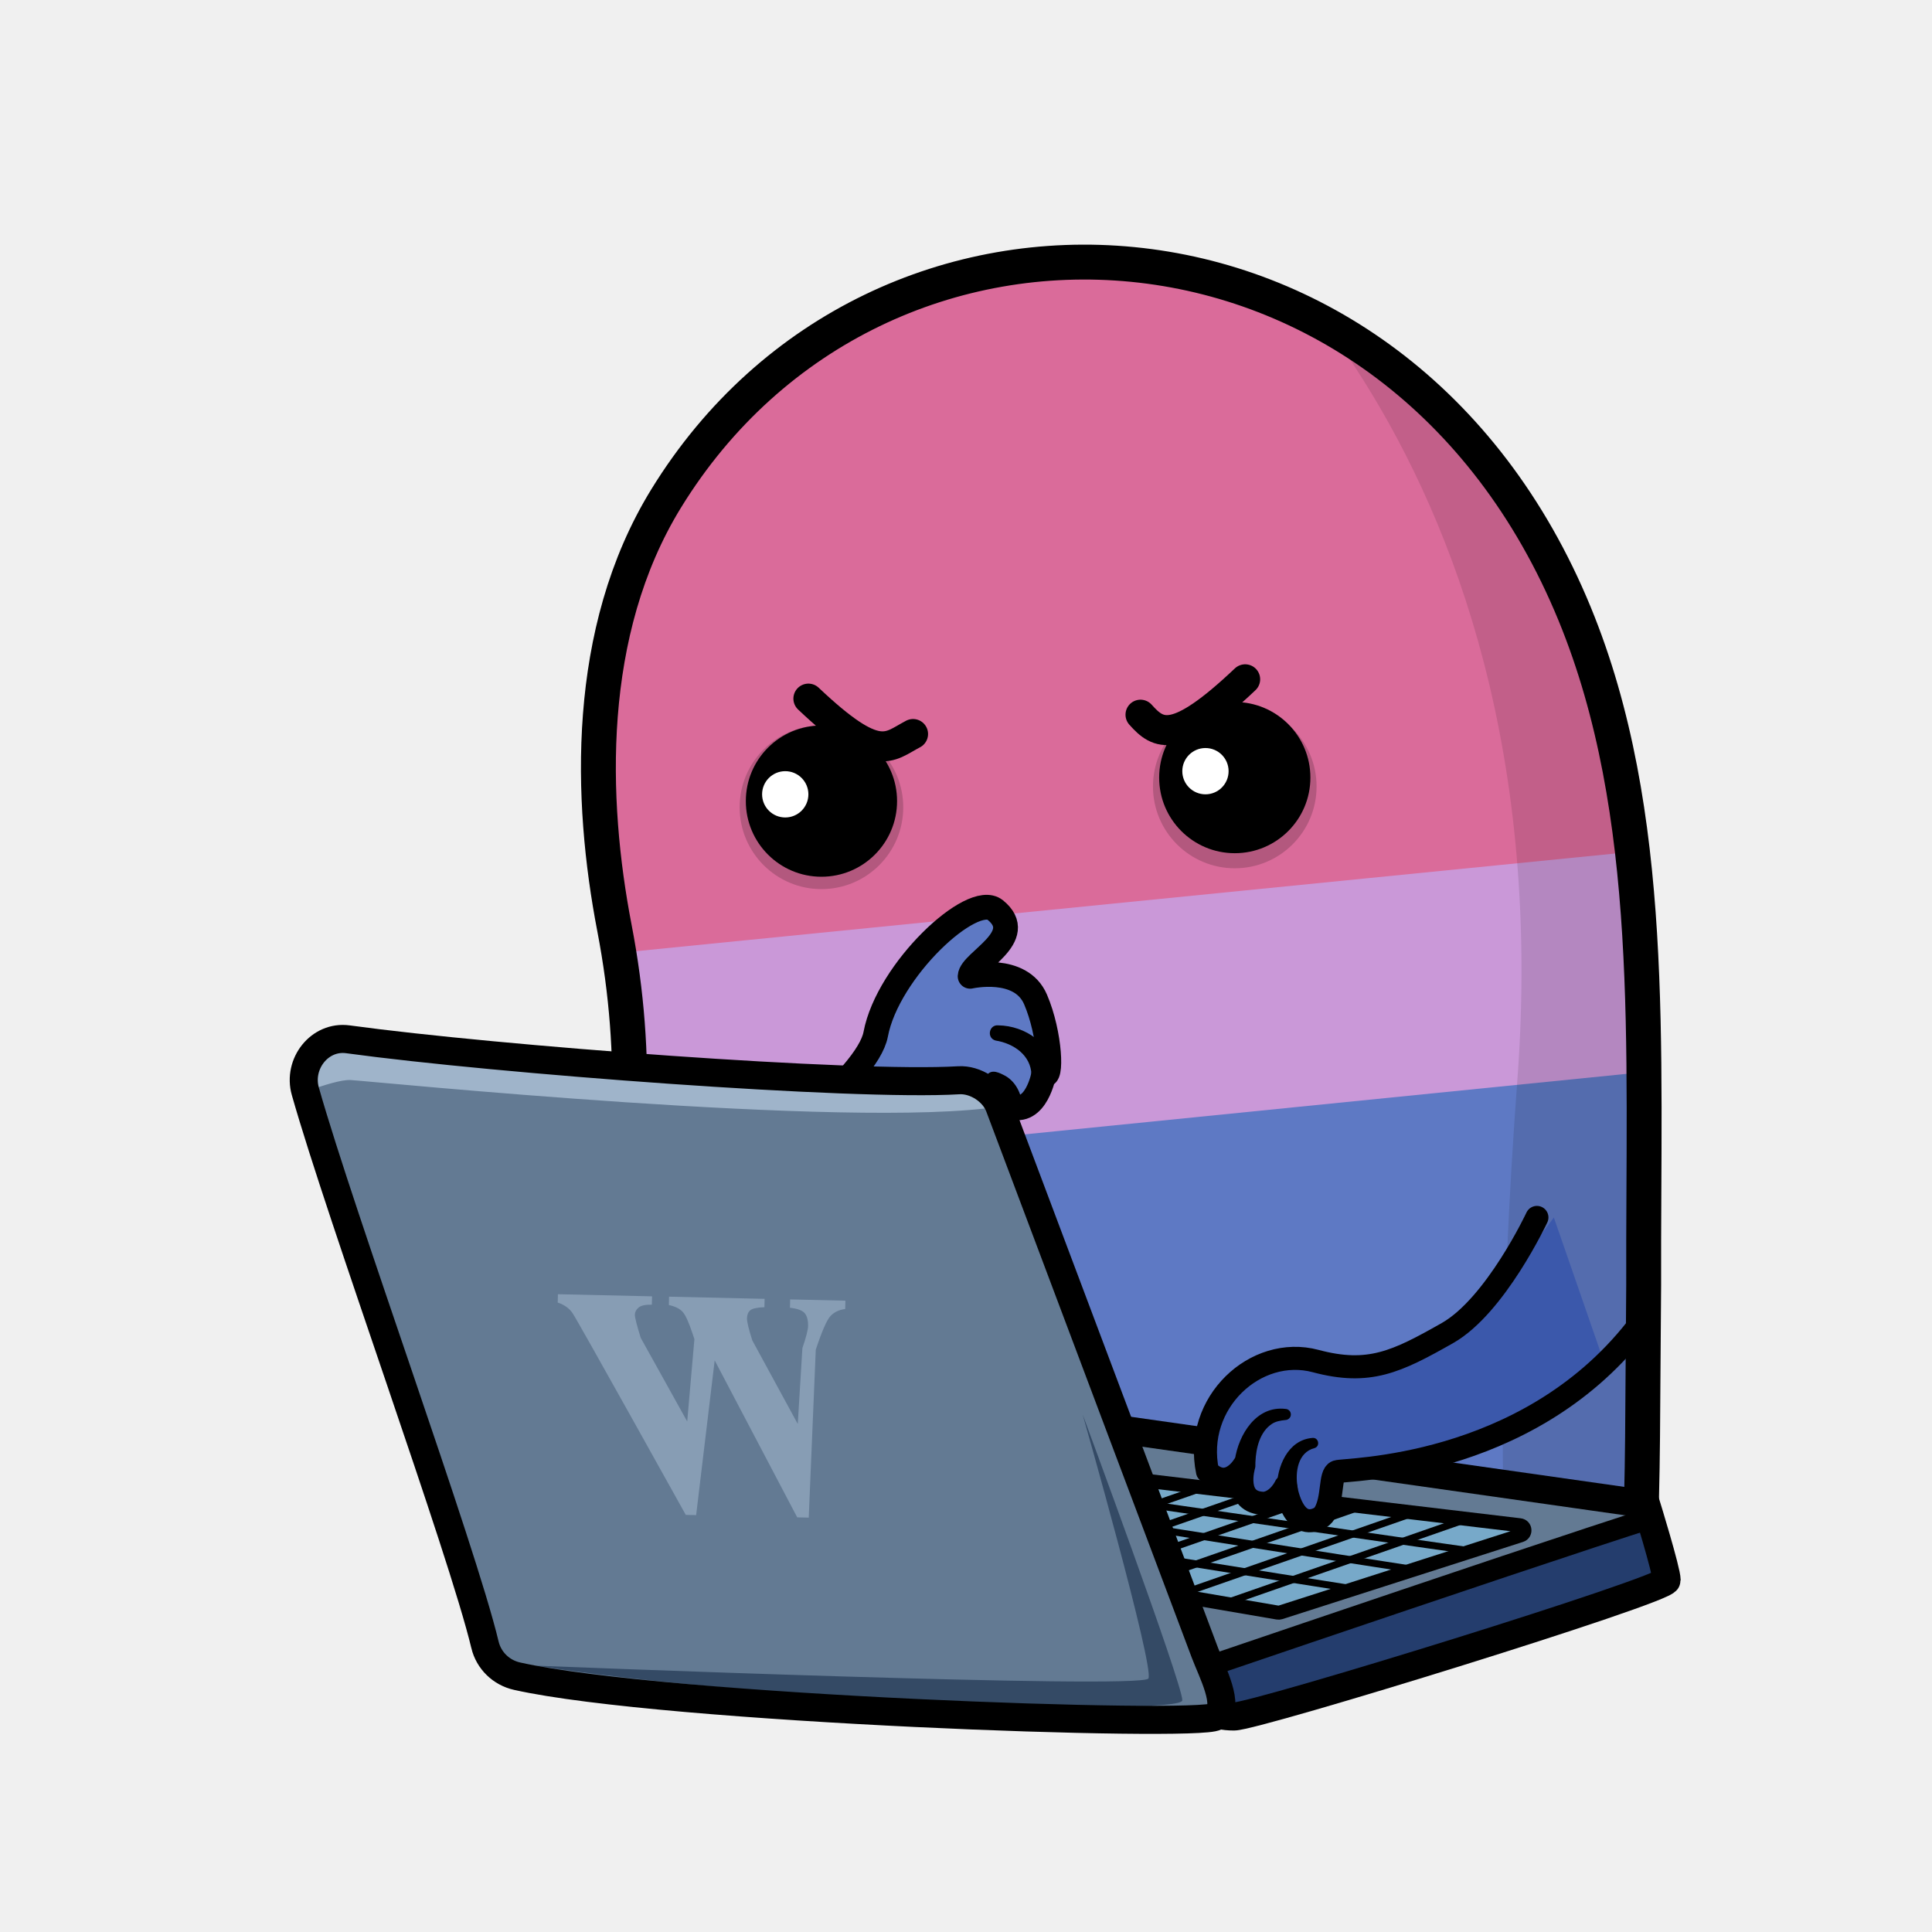
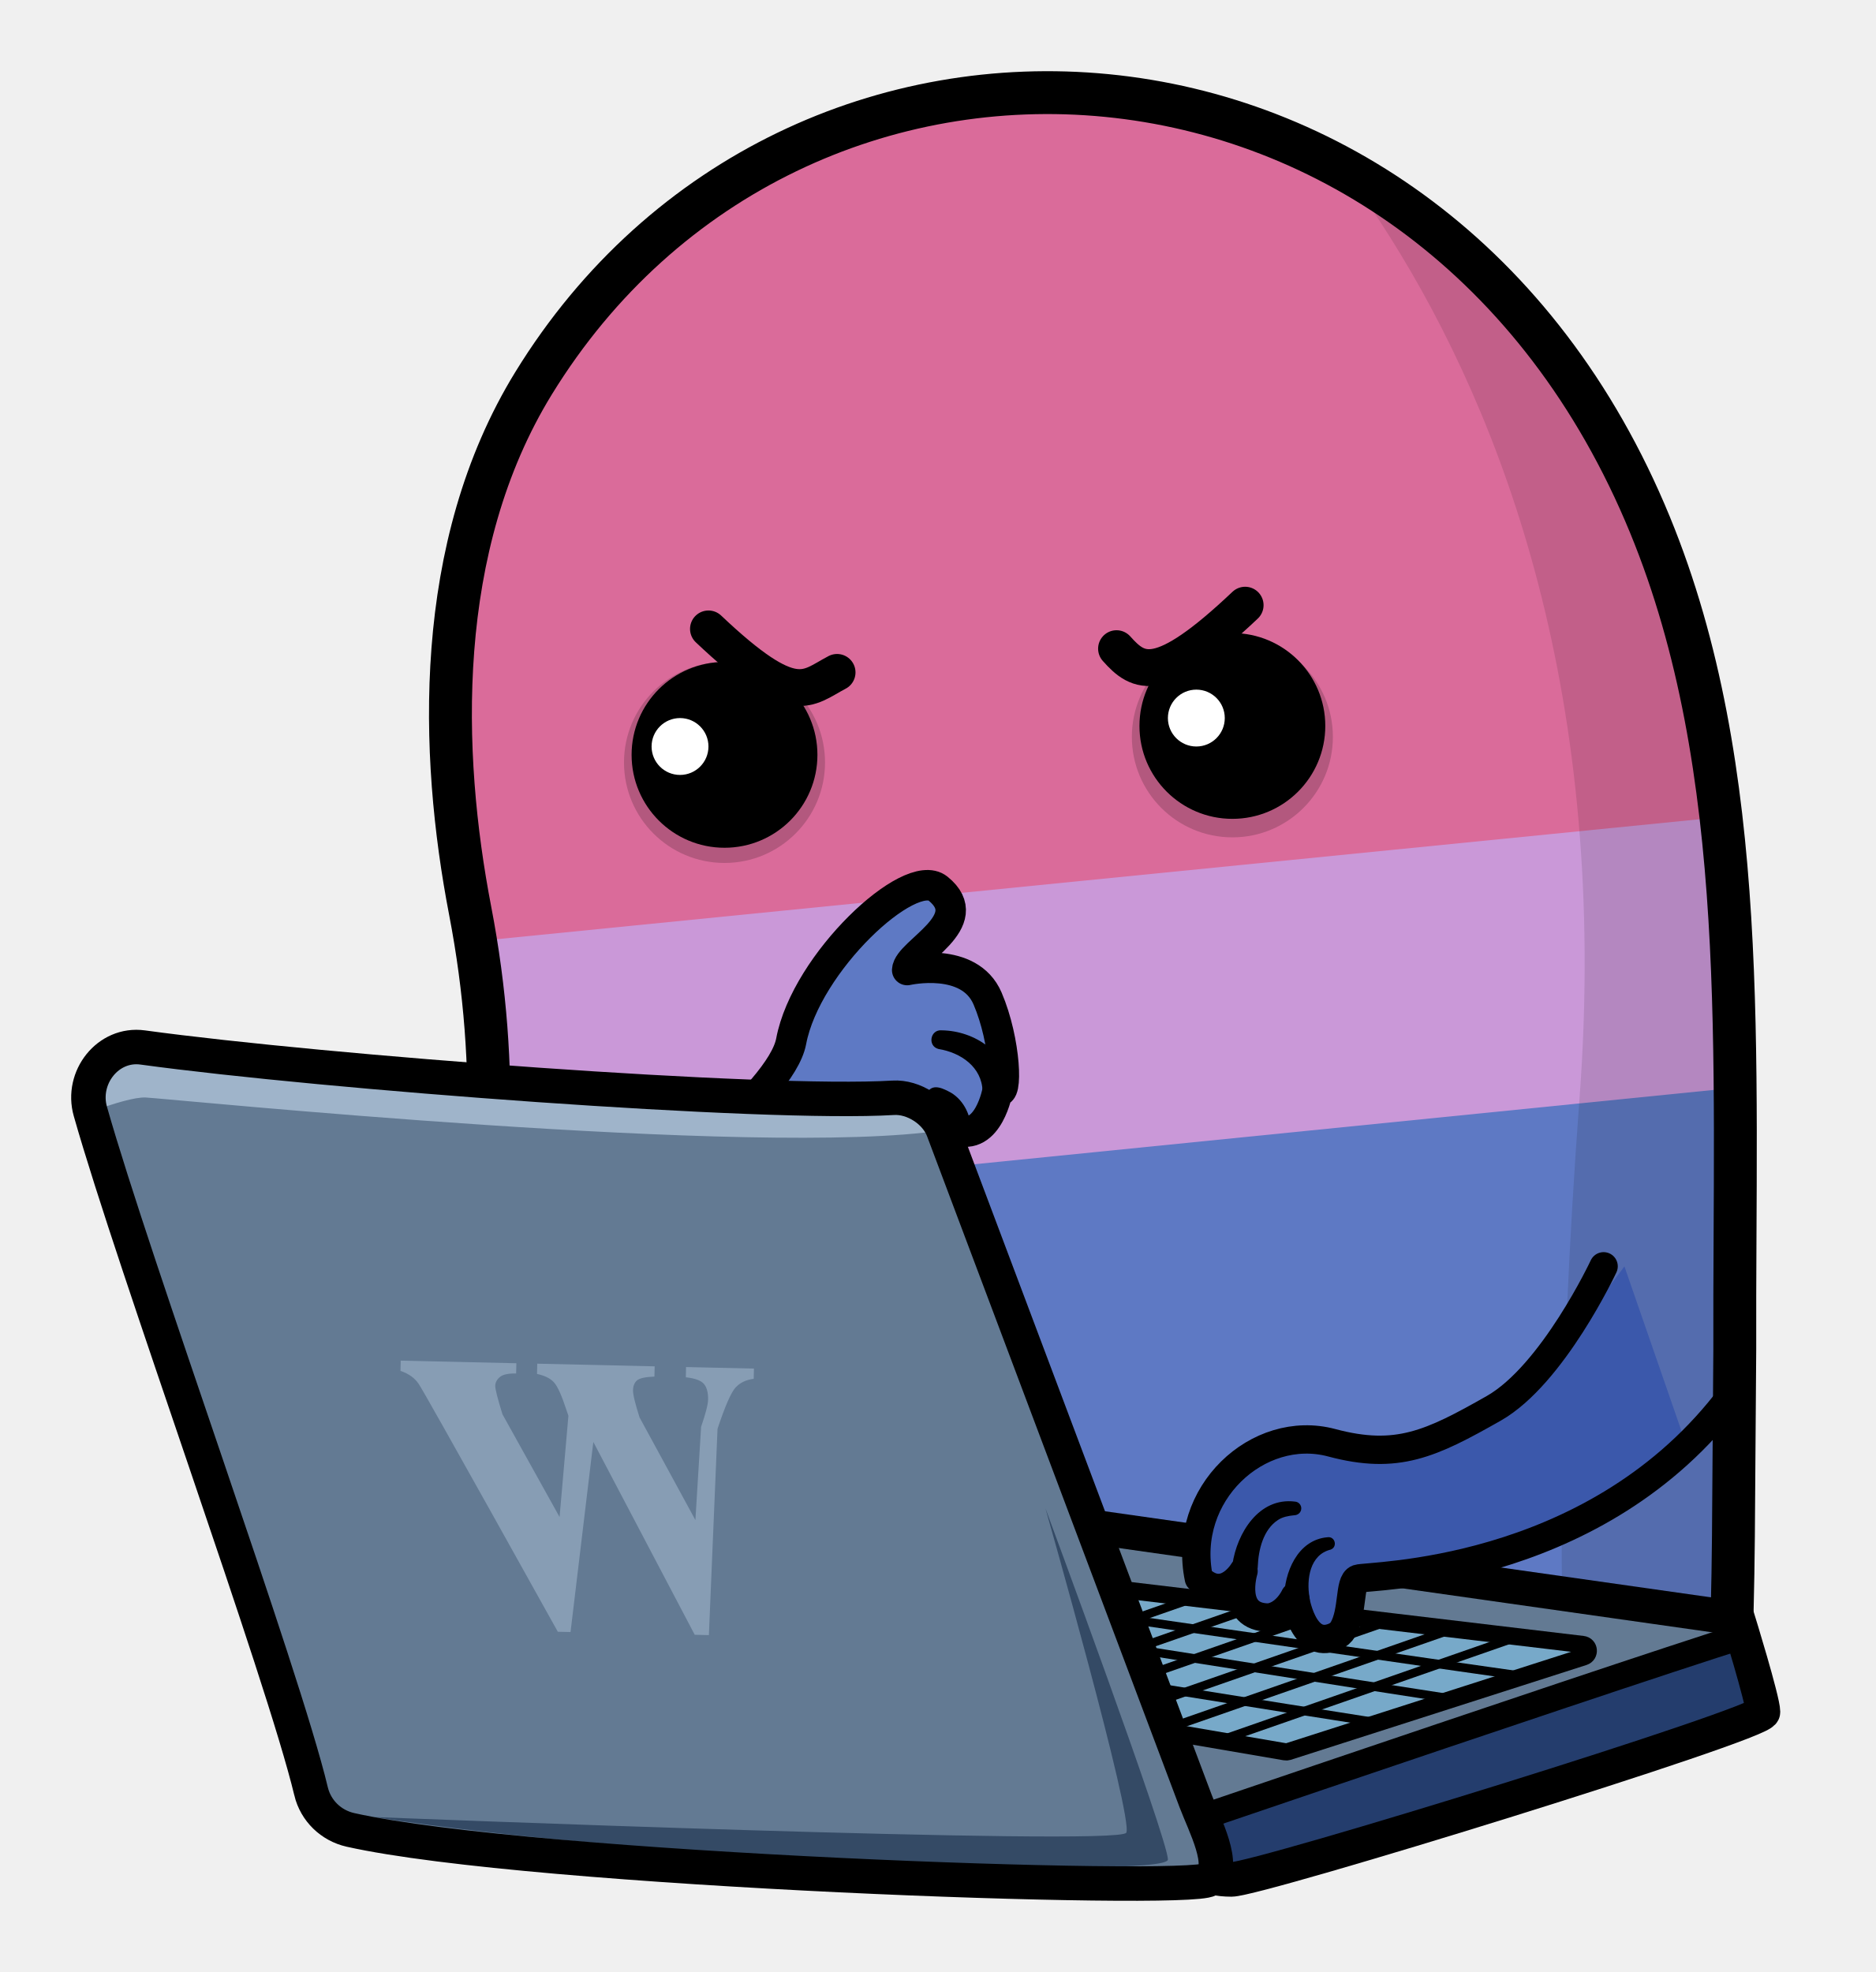
- <svg xmlns="http://www.w3.org/2000/svg" id="Capa_1" data-name="Capa 1" viewBox="0 0 500 500">
-   <defs>
-     <style>
+ <svg xmlns="http://www.w3.org/2000/svg" id="Capa_1" data-name="Capa 1" viewBox="0 0 394.971 415.408" version="1.1" width="394.971" height="415.408">
+   <defs id="defs22">
+     <style id="style2">
      .cls-1 {
        fill: #344a65;
      }

      .cls-1, .cls-2, .cls-3, .cls-4, .cls-5, .cls-6, .cls-7, .cls-8, .cls-9, .cls-10 {
        stroke-width: 0px;
      }

      .cls-2 {
        fill: #da6b9a;
      }

      .cls-11 {
        stroke-width: 6.42px;
      }

      .cls-11, .cls-12, .cls-13, .cls-14, .cls-15, .cls-16, .cls-17, .cls-18, .cls-19, .cls-20 {
        stroke: #000;
      }

      .cls-11, .cls-12, .cls-14, .cls-16, .cls-17, .cls-19, .cls-20 {
        fill: none;
      }

      .cls-11, .cls-16 {
        stroke-linejoin: round;
      }

      .cls-11, .cls-16, .cls-20 {
        stroke-linecap: round;
      }

      .cls-12 {
        stroke-width: 1.81px;
      }

      .cls-12, .cls-13, .cls-14, .cls-15, .cls-17, .cls-18, .cls-19, .cls-20 {
        stroke-miterlimit: 10;
      }

      .cls-13, .cls-21 {
        fill: #637a93;
      }

      .cls-13, .cls-17 {
        stroke-width: 7.26px;
      }

      .cls-22 {
        opacity: .6;
      }

      .cls-23 {
        clip-path: url(#clippath-2);
      }

      .cls-3 {
        opacity: .18;
      }

      .cls-4 {
        fill: #99d3f6;
      }

      .cls-6 {
        fill: #ca98d8;
      }

      .cls-24 {
        clip-path: url(#clippath-1);
      }

      .cls-25 {
        clip-path: url(#clippath-4);
      }

      .cls-14, .cls-18 {
        stroke-width: 3.63px;
      }

      .cls-7 {
        fill: #fff;
      }

      .cls-26 {
        fill: #3b58ab;
      }

      .cls-27, .cls-18 {
        fill: #77a9c9;
      }

      .cls-15 {
        fill: #243d6d;
        stroke-width: 5.44px;
      }

      .cls-8 {
        opacity: .11;
      }

      .cls-28 {
        clip-path: url(#clippath);
      }

      .cls-9 {
        fill: #5e79c4;
      }

      .cls-29 {
        clip-path: url(#clippath-3);
      }

      .cls-16 {
        stroke-width: 5.97px;
      }

      .cls-10 {
        fill: #9fb4ca;
      }

      .cls-30 {
        clip-path: url(#clippath-5);
      }

      .cls-19 {
        stroke-width: 9.03px;
      }

      .cls-20 {
        stroke-width: 7.76px;
      }
    </style>
    <clipPath id="clippath">
-       <path class="cls-19" d="m424.32,919.79c.94-15.49.77-36.33,1.06-67.2-.17-62.02,3.35-122.11-17.87-173.74-46.16-112.34-180.44-118.8-235.12-29.83-21.19,34.48-19.73,78.13-13.38,111.1,6.59,34.2,4.08,62.43-.99,97.78-1.35,9.39-1.69,16.78-1.26,21.8.52,6.6,3.5,9.2,9.57,10.71,51.62,8.05,171.22,27.81,242.85,37.73,4.17.35,9.47,2.72,12.37-.13,1.54-1.52,2.44-5.23,2.77-8.21Z" />
+       <path class="cls-19" d="m 424.32,919.79 c 0.94,-15.49 0.77,-36.33 1.06,-67.2 -0.17,-62.02 3.35,-122.11 -17.87,-173.74 -46.16,-112.34 -180.44,-118.8 -235.12,-29.83 -21.19,34.48 -19.73,78.13 -13.38,111.1 6.59,34.2 4.08,62.43 -0.99,97.78 -1.35,9.39 -1.69,16.78 -1.26,21.8 0.52,6.6 3.5,9.2 9.57,10.71 51.62,8.05 171.22,27.81 242.85,37.73 4.17,0.35 9.47,2.72 12.37,-0.13 1.54,-1.52 2.44,-5.23 2.77,-8.21 z" id="path4" />
    </clipPath>
    <clipPath id="clippath-1">
-       <path class="cls-19" d="m424.32,399.79c.94-15.49.77-36.33,1.06-67.2-.17-62.02,3.35-122.11-17.87-173.74-46.16-112.34-180.44-118.8-235.12-29.83-21.19,34.48-19.73,78.13-13.38,111.1,6.59,34.2,4.08,62.43-.99,97.78-1.35,9.39-1.69,16.78-1.26,21.8.52,6.6,3.5,9.2,9.57,10.71,51.62,8.05,171.22,27.81,242.85,37.73,4.17.35,9.47,2.72,12.37-.13,1.54-1.52,2.44-5.23,2.77-8.21Z" />
+       <path class="cls-19" d="m 424.32,399.79 c 0.94,-15.49 0.77,-36.33 1.06,-67.2 -0.17,-62.02 3.35,-122.11 -17.87,-173.74 C 361.35,46.51 227.07,40.05 172.39,129.02 c -21.19,34.48 -19.73,78.13 -13.38,111.1 6.59,34.2 4.08,62.43 -0.99,97.78 -1.35,9.39 -1.69,16.78 -1.26,21.8 0.52,6.6 3.5,9.2 9.57,10.71 51.62,8.05 171.22,27.81 242.85,37.73 4.17,0.35 9.47,2.72 12.37,-0.13 1.54,-1.52 2.44,-5.23 2.77,-8.21 z" id="path7" />
    </clipPath>
    <clipPath id="clippath-2">
-       <path class="cls-11" d="m192.88,302.5c2.57-2.36,31.61-23.47,33.75-34.83,3.12-16.58,25.02-36.94,30.93-32.17,8.6,6.96-6.28,13.3-6.49,17.16,0,0,13.08-3,16.93,6,3.86,9,4.29,21.22,2.14,19.29,0,0-1.93,10.93-8.79,8.36,0,0-4.72,7.07-13.5,14.15-8.79,7.07-23.79,33.65-24.65,34.73s-30.32-32.69-30.32-32.69Z" />
+       <path class="cls-11" d="m 192.88,302.5 c 2.57,-2.36 31.61,-23.47 33.75,-34.83 3.12,-16.58 25.02,-36.94 30.93,-32.17 8.6,6.96 -6.28,13.3 -6.49,17.16 0,0 13.08,-3 16.93,6 3.86,9 4.29,21.22 2.14,19.29 0,0 -1.93,10.93 -8.79,8.36 0,0 -4.72,7.07 -13.5,14.15 -8.79,7.07 -23.79,33.65 -24.65,34.73 -0.86,1.08 -30.32,-32.69 -30.32,-32.69 z" id="path10" />
    </clipPath>
    <clipPath id="clippath-3">
-       <path class="cls-13" d="m312.52,442s1.1,2.23,6.84,2.23,111.97-32.81,111.97-35.27-5.33-19.69-5.33-19.69l-228.04-32.4,114.56,85.13Z" />
+       <path class="cls-13" d="m 312.52,442 c 0,0 1.1,2.23 6.84,2.23 5.74,0 111.97,-32.81 111.97,-35.27 0,-2.46 -5.33,-19.69 -5.33,-19.69 l -228.04,-32.4 z" id="path13" />
    </clipPath>
    <clipPath id="clippath-4">
-       <path class="cls-18" d="m393.36,394.74l-127.56-15.2c-.23-.03-.46,0-.67.09l-40.52,17.05c-1.22.52-1.02,2.31.29,2.53l105.78,18.13c.21.04.43.02.63-.04l62.29-19.98c1.36-.44,1.17-2.42-.25-2.58Z" />
+       <path class="cls-18" d="M 393.36,394.74 265.8,379.54 c -0.23,-0.03 -0.46,0 -0.67,0.09 l -40.52,17.05 c -1.22,0.52 -1.02,2.31 0.29,2.53 l 105.78,18.13 c 0.21,0.04 0.43,0.02 0.63,-0.04 l 62.29,-19.98 c 1.36,-0.44 1.17,-2.42 -0.25,-2.58 z" id="path16" />
    </clipPath>
    <clipPath id="clippath-5">
-       <path class="cls-13" d="m125.51,425.66c-5.97-24.93-37.18-110.4-46.49-143.23-2.02-7.11,3.71-14.46,11.02-13.46,38.43,5.26,131.03,12.23,158.08,10.6,4.29-.26,9.02,2.79,10.53,6.82l53.18,141.35c1.83,4.87,6.64,13.89,2.82,16.5-4.26,2.92-142.7-1.9-180.85-10.45-4.09-.92-7.31-4.04-8.29-8.12Z" />
+       <path class="cls-13" d="M 125.51,425.66 C 119.54,400.73 88.33,315.26 79.02,282.43 77,275.32 82.73,267.97 90.04,268.97 c 38.43,5.26 131.03,12.23 158.08,10.6 4.29,-0.26 9.02,2.79 10.53,6.82 l 53.18,141.35 c 1.83,4.87 6.64,13.89 2.82,16.5 -4.26,2.92 -142.7,-1.9 -180.85,-10.45 -4.09,-0.92 -7.31,-4.04 -8.29,-8.12 z" id="path19" />
    </clipPath>
  </defs>
-   <g>
-     <g class="cls-28">
-       <path class="cls-8" d="m302.48,569.44s101.75,67.61,89.21,236.07c-9.48,127.45,1.92,178.73,1.92,178.73l76.88-30.1,37.74-200.17-24.33-197.91-133.54-64.1-47.88,77.48Z" />
-     </g>
-     <path class="cls-19" d="m424.32,919.79c.94-15.49.77-36.33,1.06-67.2-.17-62.02,3.35-122.11-17.87-173.74-46.16-112.34-180.44-118.8-235.12-29.83-21.19,34.48-19.73,78.13-13.38,111.1,6.59,34.2,4.08,62.43-.99,97.78-1.35,9.39-1.69,16.78-1.26,21.8.52,6.6,3.5,9.2,9.57,10.71,51.62,8.05,171.22,27.81,242.85,37.73,4.17.35,9.47,2.72,12.37-.13,1.54-1.52,2.44-5.23,2.77-8.21Z" />
-   </g>
-   <g>
-     <circle class="cls-7" cx="270.6" cy="233.83" r="6.28" />
-     <g>
-       <g class="cls-24">
-         <g>
-           <polygon class="cls-6" points="507.5 269.07 124.66 312.52 131 200.73 513.84 157.28 507.5 269.07" />
-           <polygon class="cls-9" points="499.32 270.03 116.93 308.48 113.21 350.68 105.95 351.51 100.22 416.58 466.94 434.37 484.79 331.16 494.03 330.11 499.32 270.03" />
-           <polygon class="cls-2" points="516.53 33.43 133.69 76.87 127.96 141.95 133.3 141.34 126.17 250 511.52 211.56 516.53 93.38 511.2 93.99 516.53 33.43" />
-         </g>
-         <path class="cls-8" d="m303.48,43.44s101.75,67.61,89.21,236.07c-9.48,127.45,1.92,178.73,1.92,178.73l76.88-30.1,37.74-200.17-24.33-197.91-133.54-64.1-47.88,77.48Z" />
-       </g>
-       <path class="cls-19" d="m424.32,399.79c.94-15.49.77-36.33,1.06-67.2-.17-62.02,3.35-122.11-17.87-173.74-46.16-112.34-180.44-118.8-235.12-29.83-21.19,34.48-19.73,78.13-13.38,111.1,6.59,34.2,4.08,62.43-.99,97.78-1.35,9.39-1.69,16.78-1.26,21.8.52,6.6,3.5,9.2,9.57,10.71,51.62,8.05,171.22,27.81,242.85,37.73,4.17.35,9.47,2.72,12.37-.13,1.54-1.52,2.44-5.23,2.77-8.21Z" />
-     </g>
-     <path class="cls-20" d="m295.16,184.96c4.7,5.28,9.04,7.93,27.09-9.16" />
-     <path class="cls-20" d="m236.3,189.96c-6.45,3.38-9.04,7.93-27.09-9.16" />
-     <g>
-       <g>
-         <g class="cls-23">
-           <polygon class="cls-9" points="178.46 273.29 302.5 292.48 310.09 252.12 284.1 200.77 158.97 239.66 178.46 273.29" />
-           <polygon class="cls-4" points="138.31 324.93 236.26 342.89 304.1 292.48 186.38 270.75 138.31 324.93" />
-         </g>
-         <path class="cls-11" d="m192.88,302.5c2.57-2.36,31.61-23.47,33.75-34.83,3.12-16.58,25.02-36.94,30.93-32.17,8.6,6.96-6.28,13.3-6.49,17.16,0,0,13.08-3,16.93,6,3.86,9,4.29,21.22,2.14,19.29,0,0-1.93,10.93-8.79,8.36,0,0-4.72,7.07-13.5,14.15-8.79,7.07-23.79,33.65-24.65,34.73s-30.32-32.69-30.32-32.69Z" />
-       </g>
-       <path class="cls-5" d="m266.94,278.16c-.14-5.06-4.57-8.11-9.28-8.87-2.37-.62-1.74-4.15.68-3.93,7.05.1,13.67,4.76,14.94,11.95.77,4.49-5.88,5.4-6.35.86h0Z" />
-       <path class="cls-5" d="m258.18,285.88c.31-.65.27-1.82.03-2.57-.29-1.07-1.19-1.79-2.17-2.36-.91-.58-1.18-1.78-.61-2.7,1.2-1.74,3.38-.55,4.87.25,2.8,1.68,4.32,5.04,4.24,8.26-.69,4.18-6.84,3.33-6.36-.88h0Z" />
-     </g>
-     <circle class="cls-3" cx="212.59" cy="208.93" r="21.17" />
-     <circle class="cls-3" cx="319.56" cy="203.54" r="21.17" />
-     <g>
-       <circle class="cls-5" cx="212.59" cy="207.33" r="19.57" />
-       <circle class="cls-5" cx="319.56" cy="201.24" r="19.57" />
-     </g>
-     <circle class="cls-7" cx="203.22" cy="205.57" r="5.99" />
-     <circle class="cls-7" cx="311.97" cy="199.58" r="5.99" />
-     <g>
-       <g>
-         <path class="cls-21" d="m312.52,442s1.1,2.23,6.84,2.23,111.97-32.81,111.97-35.27-5.33-19.69-5.33-19.69l-228.04-32.4,114.56,85.13Z" />
-         <g class="cls-29">
-           <path class="cls-15" d="m434.2,390.91c-1.03-.78-140.27,46.76-140.27,46.76,0,0,9.43,22.97,33.22,21.74,23.79-1.23,156.26-31.17,107.05-68.49Z" />
-           <g>
-             <path class="cls-27" d="m393.36,394.74l-127.56-15.2c-.23-.03-.46,0-.67.09l-40.52,17.05c-1.22.52-1.02,2.31.29,2.53l105.78,18.13c.21.04.43.02.63-.04l62.29-19.98c1.36-.44,1.17-2.42-.25-2.58Z" />
-             <g class="cls-25">
-               <path class="cls-12" d="m354.07,411.76c-1.46,0-144.51-23.08-144.51-23.08" />
-               <path class="cls-12" d="m371.33,406.98c-1.46,0-153.45-24.12-153.45-24.12" />
-               <path class="cls-12" d="m386.72,402.2c-1.46,0-159.55-23.04-159.55-23.04" />
-               <line class="cls-12" x1="309.99" y1="417.37" x2="397.11" y2="387.02" />
-               <line class="cls-12" x1="296.4" y1="415.73" x2="383.52" y2="385.37" />
-               <line class="cls-12" x1="282.81" y1="414.08" x2="369.93" y2="383.73" />
-               <line class="cls-12" x1="269.22" y1="412.44" x2="356.34" y2="382.08" />
-               <line class="cls-12" x1="255.63" y1="410.79" x2="342.75" y2="380.44" />
-               <line class="cls-12" x1="242.04" y1="409.15" x2="329.16" y2="378.79" />
-               <line class="cls-12" x1="228.45" y1="407.5" x2="315.57" y2="377.15" />
-               <line class="cls-12" x1="214.86" y1="405.86" x2="301.98" y2="375.5" />
-               <line class="cls-12" x1="201.27" y1="404.21" x2="288.39" y2="373.86" />
+   <g id="g154" transform="translate(-59.98905,-48.31712)">
+     <circle class="cls-7" cx="270.6" cy="233.83" r="6.28" id="circle32" />
+     <g id="g48">
+       <g class="cls-24" clip-path="url(#clippath-1)" id="g44">
+         <g id="g40">
+           <polygon class="cls-6" points="131,200.73 513.84,157.28 507.5,269.07 124.66,312.52 " id="polygon34" />
+           <polygon class="cls-9" points="113.21,350.68 105.95,351.51 100.22,416.58 466.94,434.37 484.79,331.16 494.03,330.11 499.32,270.03 116.93,308.48 " id="polygon36" />
+           <polygon class="cls-2" points="127.96,141.95 133.3,141.34 126.17,250 511.52,211.56 516.53,93.38 511.2,93.99 516.53,33.43 133.69,76.87 " id="polygon38" />
+         </g>
+         <path class="cls-8" d="m 303.48,43.44 c 0,0 101.75,67.61 89.21,236.07 -9.48,127.45 1.92,178.73 1.92,178.73 L 471.49,428.14 509.23,227.97 484.9,30.06 351.36,-34.04 Z" id="path42" />
+       </g>
+       <path class="cls-19" d="m 424.32,399.79 c 0.94,-15.49 0.77,-36.33 1.06,-67.2 -0.17,-62.02 3.35,-122.11 -17.87,-173.74 C 361.35,46.51 227.07,40.05 172.39,129.02 c -21.19,34.48 -19.73,78.13 -13.38,111.1 6.59,34.2 4.08,62.43 -0.99,97.78 -1.35,9.39 -1.69,16.78 -1.26,21.8 0.52,6.6 3.5,9.2 9.57,10.71 51.62,8.05 171.22,27.81 242.85,37.73 4.17,0.35 9.47,2.72 12.37,-0.13 1.54,-1.52 2.44,-5.23 2.77,-8.21 z" id="path46" />
+     </g>
+     <path class="cls-20" d="m 295.16,184.96 c 4.7,5.28 9.04,7.93 27.09,-9.16" id="path50" />
+     <path class="cls-20" d="m 236.3,189.96 c -6.45,3.38 -9.04,7.93 -27.09,-9.16" id="path52" />
+     <g id="g68">
+       <g id="g62">
+         <g class="cls-23" clip-path="url(#clippath-2)" id="g58">
+           <polygon class="cls-9" points="310.09,252.12 284.1,200.77 158.97,239.66 178.46,273.29 302.5,292.48 " id="polygon54" />
+           <polygon class="cls-4" points="304.1,292.48 186.38,270.75 138.31,324.93 236.26,342.89 " id="polygon56" />
+         </g>
+         <path class="cls-11" d="m 192.88,302.5 c 2.57,-2.36 31.61,-23.47 33.75,-34.83 3.12,-16.58 25.02,-36.94 30.93,-32.17 8.6,6.96 -6.28,13.3 -6.49,17.16 0,0 13.08,-3 16.93,6 3.86,9 4.29,21.22 2.14,19.29 0,0 -1.93,10.93 -8.79,8.36 0,0 -4.72,7.07 -13.5,14.15 -8.79,7.07 -23.79,33.65 -24.65,34.73 -0.86,1.08 -30.32,-32.69 -30.32,-32.69 z" id="path60" />
+       </g>
+       <path class="cls-5" d="m 266.94,278.16 c -0.14,-5.06 -4.57,-8.11 -9.28,-8.87 -2.37,-0.62 -1.74,-4.15 0.68,-3.93 7.05,0.1 13.67,4.76 14.94,11.95 0.77,4.49 -5.88,5.4 -6.35,0.86 v 0 z" id="path64" />
+       <path class="cls-5" d="m 258.18,285.88 c 0.31,-0.65 0.27,-1.82 0.03,-2.57 -0.29,-1.07 -1.19,-1.79 -2.17,-2.36 -0.91,-0.58 -1.18,-1.78 -0.61,-2.7 1.2,-1.74 3.38,-0.55 4.87,0.25 2.8,1.68 4.32,5.04 4.24,8.26 -0.69,4.18 -6.84,3.33 -6.36,-0.88 z" id="path66" />
+     </g>
+     <circle class="cls-3" cx="212.59" cy="208.93" r="21.17" id="circle70" />
+     <circle class="cls-3" cx="319.56" cy="203.54" r="21.17" id="circle72" />
+     <g id="g78">
+       <circle class="cls-5" cx="212.59" cy="207.33" r="19.57" id="circle74" />
+       <circle class="cls-5" cx="319.56" cy="201.24" r="19.57" id="circle76" />
+     </g>
+     <circle class="cls-7" cx="203.22" cy="205.57" r="5.99" id="circle80" />
+     <circle class="cls-7" cx="311.97" cy="199.58" r="5.99" id="circle82" />
+     <g id="g138">
+       <g id="g124">
+         <path class="cls-21" d="m 312.52,442 c 0,0 1.1,2.23 6.84,2.23 5.74,0 111.97,-32.81 111.97,-35.27 0,-2.46 -5.33,-19.69 -5.33,-19.69 l -228.04,-32.4 z" id="path84" />
+         <g class="cls-29" clip-path="url(#clippath-3)" id="g120">
+           <path class="cls-15" d="m 434.2,390.91 c -1.03,-0.78 -140.27,46.76 -140.27,46.76 0,0 9.43,22.97 33.22,21.74 23.79,-1.23 156.26,-31.17 107.05,-68.49 z" id="path86" />
+           <g id="g118">
+             <path class="cls-27" d="M 393.36,394.74 265.8,379.54 c -0.23,-0.03 -0.46,0 -0.67,0.09 l -40.52,17.05 c -1.22,0.52 -1.02,2.31 0.29,2.53 l 105.78,18.13 c 0.21,0.04 0.43,0.02 0.63,-0.04 l 62.29,-19.98 c 1.36,-0.44 1.17,-2.42 -0.25,-2.58 z" id="path88" />
+             <g class="cls-25" clip-path="url(#clippath-4)" id="g114">
+               <path class="cls-12" d="m 354.07,411.76 c -1.46,0 -144.51,-23.08 -144.51,-23.08" id="path90" />
+               <path class="cls-12" d="m 371.33,406.98 c -1.46,0 -153.45,-24.12 -153.45,-24.12" id="path92" />
+               <path class="cls-12" d="m 386.72,402.2 c -1.46,0 -159.55,-23.04 -159.55,-23.04" id="path94" />
+               <line class="cls-12" x1="309.99" y1="417.37" x2="397.11" y2="387.02" id="line96" />
+               <line class="cls-12" x1="296.4" y1="415.73" x2="383.52" y2="385.37" id="line98" />
+               <line class="cls-12" x1="282.81" y1="414.08" x2="369.93" y2="383.73" id="line100" />
+               <line class="cls-12" x1="269.22" y1="412.44" x2="356.34" y2="382.08" id="line102" />
+               <line class="cls-12" x1="255.63" y1="410.79" x2="342.75" y2="380.44" id="line104" />
+               <line class="cls-12" x1="242.04" y1="409.15" x2="329.16" y2="378.79" id="line106" />
+               <line class="cls-12" x1="228.45" y1="407.5" x2="315.57" y2="377.15" id="line108" />
+               <line class="cls-12" x1="214.86" y1="405.86" x2="301.98" y2="375.5" id="line110" />
+               <line class="cls-12" x1="201.27" y1="404.21" x2="288.39" y2="373.86" id="line112" />
            </g>
-             <path class="cls-14" d="m393.36,394.74l-127.56-15.2c-.23-.03-.46,0-.67.09l-40.52,17.05c-1.22.52-1.02,2.31.29,2.53l105.78,18.13c.21.04.43.02.63-.04l62.29-19.98c1.36-.44,1.17-2.42-.25-2.58Z" />
+             <path class="cls-14" d="M 393.36,394.74 265.8,379.54 c -0.23,-0.03 -0.46,0 -0.67,0.09 l -40.52,17.05 c -1.22,0.52 -1.02,2.31 0.29,2.53 l 105.78,18.13 c 0.21,0.04 0.43,0.02 0.63,-0.04 l 62.29,-19.98 c 1.36,-0.44 1.17,-2.42 -0.25,-2.58 z" id="path116" />
          </g>
        </g>
-         <path class="cls-17" d="m312.52,442s1.1,2.23,6.84,2.23,111.97-32.81,111.97-35.27-5.33-19.69-5.33-19.69l-228.04-32.4,114.56,85.13Z" />
-       </g>
-       <g>
-         <path class="cls-21" d="m125.51,425.66c-5.97-24.93-37.18-110.4-46.49-143.23-2.02-7.11,3.71-14.46,11.02-13.46,38.43,5.26,131.03,12.23,158.08,10.6,4.29-.26,9.02,2.79,10.53,6.82l53.18,141.35c1.83,4.87,6.64,13.89,2.82,16.5-4.26,2.92-142.7-1.9-180.85-10.45-4.09-.92-7.31-4.04-8.29-8.12Z" />
-         <g class="cls-30">
-           <path class="cls-10" d="m71.04,285.62c1.96-.65,15.06-6.32,19.64-6.11,4.58.21,129.65,12.87,167.96,6.87,38.31-6-156.3-25.84-156.3-25.84l-29.53,5.31-1.77,19.77Z" />
-           <path class="cls-1" d="m138.75,431.08s156.87,6.26,158.46,3.31c1.59-2.94-17.02-68.33-17.02-68.33,0,0,25.89,69.87,25.79,73.98-.1,4.11-108.22.22-167.23-8.96Z" />
-         </g>
-         <path class="cls-17" d="m125.51,425.66c-5.97-24.93-37.18-110.4-46.49-143.23-2.02-7.11,3.71-14.46,11.02-13.46,38.43,5.26,131.03,12.23,158.08,10.6,4.29-.26,9.02,2.79,10.53,6.82l53.18,141.35c1.83,4.87,6.64,13.89,2.82,16.5-4.26,2.92-142.7-1.9-180.85-10.45-4.09-.92-7.31-4.04-8.29-8.12Z" />
-       </g>
-     </g>
-     <path class="cls-26" d="m402.14,315.07s-15.08,21.03-27.55,28.11c-13.17,7.47-20.33,10.92-34.1,7.24-15.51-4.15-31.69,10.79-27.99,28.57,4.87,4.81,9.12-.3,9.86-1.5,0,0-3.44,9.76,4.88,9.75,3.67-.47,5.46-4.43,5.46-4.43,0,0,1.58,11.46,8.41,8.44.73-.32,1.36-.86,1.76-1.54,2.21-3.84,1.23-9.99,3.12-10.65,2.06-.73,39.72,4.49,69.32-25.96l-13.17-38Z" />
-     <g>
-       <path class="cls-16" d="m397.75,315.07s-10.69,22.85-23.16,29.93c-13.17,7.47-20.33,10.92-34.1,7.24-15.51-4.15-31.69,10.79-27.99,28.57,4.87,4.81,8.67-.34,9.41-1.55,0,0-2.98,9.8,5.33,9.8,3.67-.47,5.46-4.43,5.46-4.43,0,0,1.58,11.46,8.41,8.44.73-.32,1.36-.86,1.76-1.54,2.21-3.84,1.23-9.99,3.12-10.65,2.06-.73,48.65-.37,77.46-36.96" />
-       <path class="cls-5" d="m319.57,377.87c.96-6.61,5.58-14.17,13.15-13.24.79.04,1.4.72,1.35,1.51-.04.8-.72,1.36-1.48,1.37-1.26.13-2.46.35-3.43,1-3.1,2.03-4.11,6.26-4.25,9.78-.11,3.89-5.84,3.45-5.35-.41h0Z" />
-       <path class="cls-5" d="m330.46,385.27c-.04-5.64,2.81-12.61,9.16-13.13,1.6-.21,2.14,2.07.63,2.61-4.38,1.08-5.1,6.24-4.45,10.04.7,4-5.31,4.55-5.34.47h0Z" />
-     </g>
-     <g class="cls-22">
-       <path class="cls-10" d="m206.33,392.71l-21.37-40.64-4.8,40.04-2.68-.06s-27.98-50.31-29.28-52.17c-.83-1.27-2.12-2.19-3.86-2.78l.05-2.16,24.36.55-.05,2.16c-1.65-.04-2.79.21-3.43.74-.63.53-.95,1.15-.97,1.85-.02.66.49,2.67,1.52,6l12.03,21.64,1.86-21.32-.48-1.42c-.97-2.95-1.83-4.83-2.58-5.65-.76-.82-1.94-1.4-3.55-1.75l.05-2.16,24.73.56-.05,2.16c-1.93.07-3.16.35-3.69.82-.53.48-.8,1.16-.82,2.06s.44,2.76,1.37,5.71l11.77,21.63,1.2-19.64c.96-2.79,1.45-4.69,1.47-5.7.03-1.52-.27-2.64-.9-3.36-.64-.72-1.9-1.17-3.79-1.37l.05-2.16,14.3.32-.05,2.16c-1.59.2-2.86.8-3.81,1.82-.95,1.01-2.22,3.92-3.81,8.72l-1.82,43.45-2.94-.07Z" />
+         <path class="cls-17" d="m 312.52,442 c 0,0 1.1,2.23 6.84,2.23 5.74,0 111.97,-32.81 111.97,-35.27 0,-2.46 -5.33,-19.69 -5.33,-19.69 l -228.04,-32.4 z" id="path122" />
+       </g>
+       <g id="g136">
+         <path class="cls-21" d="M 125.51,425.66 C 119.54,400.73 88.33,315.26 79.02,282.43 77,275.32 82.73,267.97 90.04,268.97 c 38.43,5.26 131.03,12.23 158.08,10.6 4.29,-0.26 9.02,2.79 10.53,6.82 l 53.18,141.35 c 1.83,4.87 6.64,13.89 2.82,16.5 -4.26,2.92 -142.7,-1.9 -180.85,-10.45 -4.09,-0.92 -7.31,-4.04 -8.29,-8.12 z" id="path126" />
+         <g class="cls-30" clip-path="url(#clippath-5)" id="g132">
+           <path class="cls-10" d="m 71.04,285.62 c 1.96,-0.65 15.06,-6.32 19.64,-6.11 4.58,0.21 129.65,12.87 167.96,6.87 38.31,-6 -156.3,-25.84 -156.3,-25.84 l -29.53,5.31 z" id="path128" />
+           <path class="cls-1" d="m 138.75,431.08 c 0,0 156.87,6.26 158.46,3.31 1.59,-2.94 -17.02,-68.33 -17.02,-68.33 0,0 25.89,69.87 25.79,73.98 -0.1,4.11 -108.22,0.22 -167.23,-8.96 z" id="path130" />
+         </g>
+         <path class="cls-17" d="M 125.51,425.66 C 119.54,400.73 88.33,315.26 79.02,282.43 77,275.32 82.73,267.97 90.04,268.97 c 38.43,5.26 131.03,12.23 158.08,10.6 4.29,-0.26 9.02,2.79 10.53,6.82 l 53.18,141.35 c 1.83,4.87 6.64,13.89 2.82,16.5 -4.26,2.92 -142.7,-1.9 -180.85,-10.45 -4.09,-0.92 -7.31,-4.04 -8.29,-8.12 z" id="path134" />
+       </g>
+     </g>
+     <path class="cls-26" d="m 402.14,315.07 c 0,0 -15.08,21.03 -27.55,28.11 -13.17,7.47 -20.33,10.92 -34.1,7.24 -15.51,-4.15 -31.69,10.79 -27.99,28.57 4.87,4.81 9.12,-0.3 9.86,-1.5 0,0 -3.44,9.76 4.88,9.75 3.67,-0.47 5.46,-4.43 5.46,-4.43 0,0 1.58,11.46 8.41,8.44 0.73,-0.32 1.36,-0.86 1.76,-1.54 2.21,-3.84 1.23,-9.99 3.12,-10.65 2.06,-0.73 39.72,4.49 69.32,-25.96 l -13.17,-38 z" id="path140" />
+     <g id="g148">
+       <path class="cls-16" d="m 397.75,315.07 c 0,0 -10.69,22.85 -23.16,29.93 -13.17,7.47 -20.33,10.92 -34.1,7.24 -15.51,-4.15 -31.69,10.79 -27.99,28.57 4.87,4.81 8.67,-0.34 9.41,-1.55 0,0 -2.98,9.8 5.33,9.8 3.67,-0.47 5.46,-4.43 5.46,-4.43 0,0 1.58,11.46 8.41,8.44 0.73,-0.32 1.36,-0.86 1.76,-1.54 2.21,-3.84 1.23,-9.99 3.12,-10.65 2.06,-0.73 48.65,-0.37 77.46,-36.96" id="path142" />
+       <path class="cls-5" d="m 319.57,377.87 c 0.96,-6.61 5.58,-14.17 13.15,-13.24 0.79,0.04 1.4,0.72 1.35,1.51 -0.04,0.8 -0.72,1.36 -1.48,1.37 -1.26,0.13 -2.46,0.35 -3.43,1 -3.1,2.03 -4.11,6.26 -4.25,9.78 -0.11,3.89 -5.84,3.45 -5.35,-0.41 v 0 z" id="path144" />
+       <path class="cls-5" d="m 330.46,385.27 c -0.04,-5.64 2.81,-12.61 9.16,-13.13 1.6,-0.21 2.14,2.07 0.63,2.61 -4.38,1.08 -5.1,6.24 -4.45,10.04 0.7,4 -5.31,4.55 -5.34,0.47 v 0 z" id="path146" />
+     </g>
+     <g class="cls-22" id="g152">
+       <path class="cls-10" d="m 206.33,392.71 -21.37,-40.64 -4.8,40.04 -2.68,-0.06 c 0,0 -27.98,-50.31 -29.28,-52.17 -0.83,-1.27 -2.12,-2.19 -3.86,-2.78 l 0.05,-2.16 24.36,0.55 -0.05,2.16 c -1.65,-0.04 -2.79,0.21 -3.43,0.74 -0.63,0.53 -0.95,1.15 -0.97,1.85 -0.02,0.66 0.49,2.67 1.52,6 l 12.03,21.64 1.86,-21.32 -0.48,-1.42 c -0.97,-2.95 -1.83,-4.83 -2.58,-5.65 -0.76,-0.82 -1.94,-1.4 -3.55,-1.75 l 0.05,-2.16 24.73,0.56 -0.05,2.16 c -1.93,0.07 -3.16,0.35 -3.69,0.82 -0.53,0.48 -0.8,1.16 -0.82,2.06 -0.02,0.9 0.44,2.76 1.37,5.71 l 11.77,21.63 1.2,-19.64 c 0.96,-2.79 1.45,-4.69 1.47,-5.7 0.03,-1.52 -0.27,-2.64 -0.9,-3.36 -0.64,-0.72 -1.9,-1.17 -3.79,-1.37 l 0.05,-2.16 14.3,0.32 -0.05,2.16 c -1.59,0.2 -2.86,0.8 -3.81,1.82 -0.95,1.01 -2.22,3.92 -3.81,8.72 l -1.82,43.45 -2.94,-0.07 z" id="path150" />
    </g>
  </g>
</svg>
